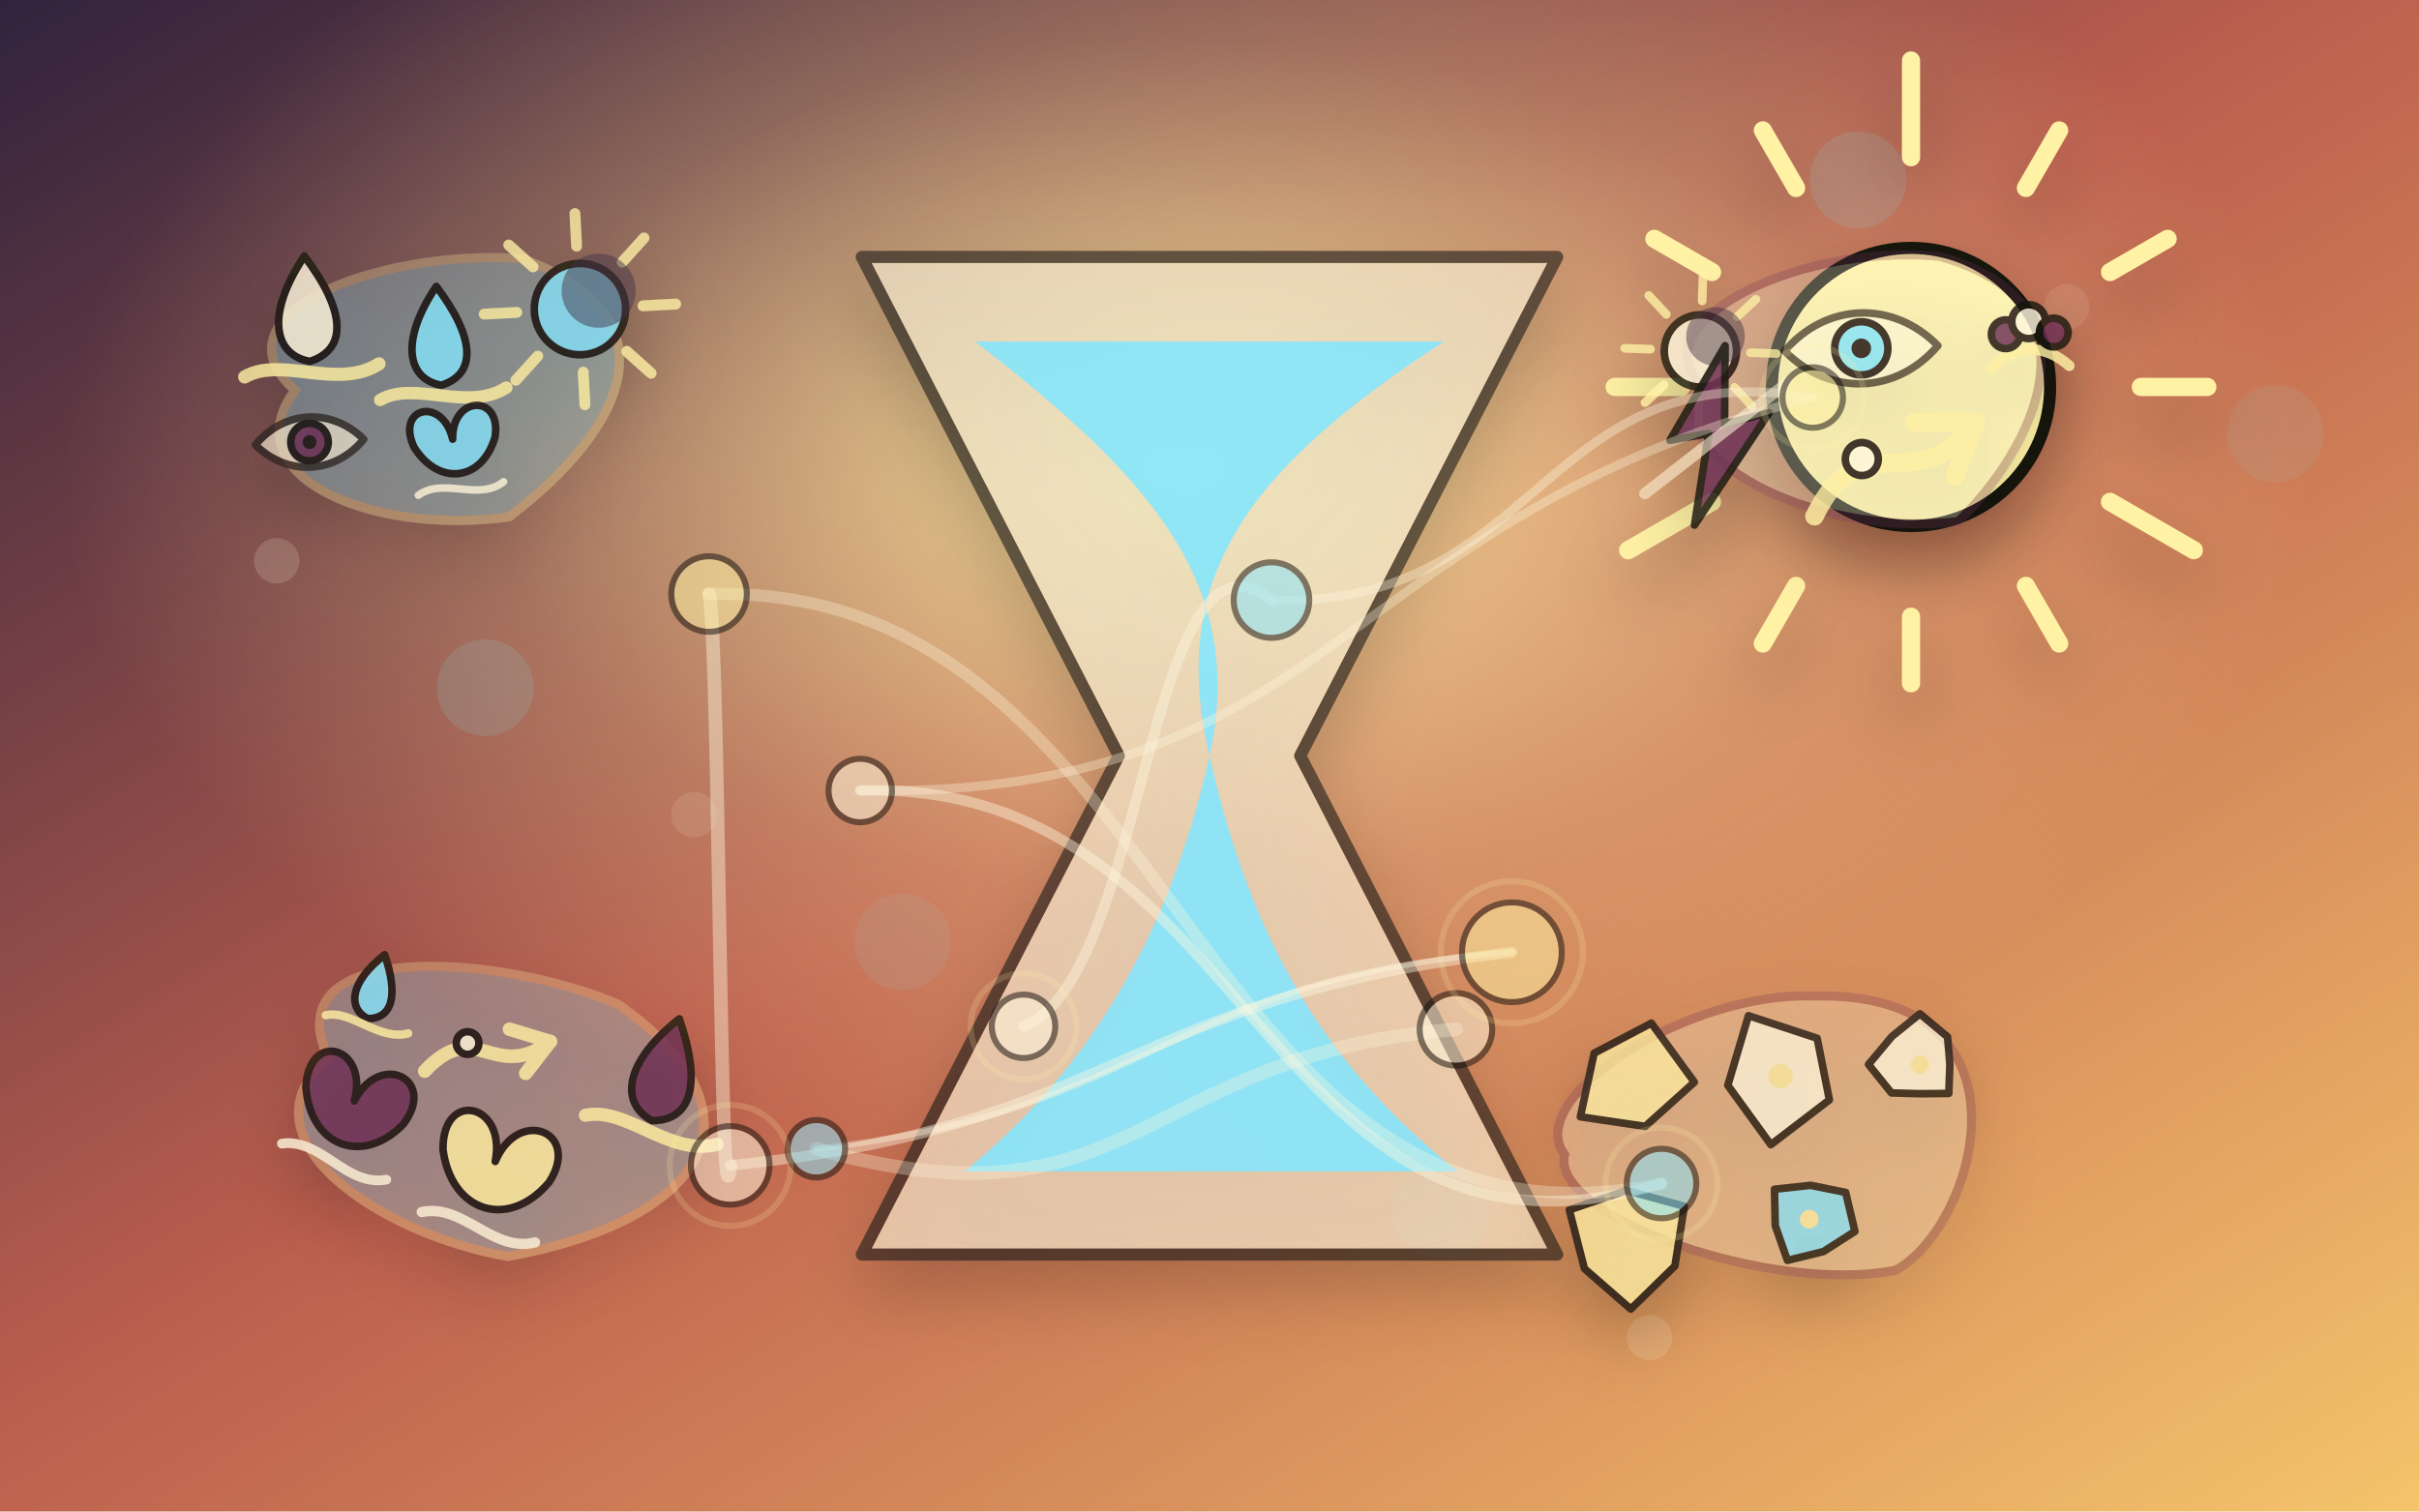
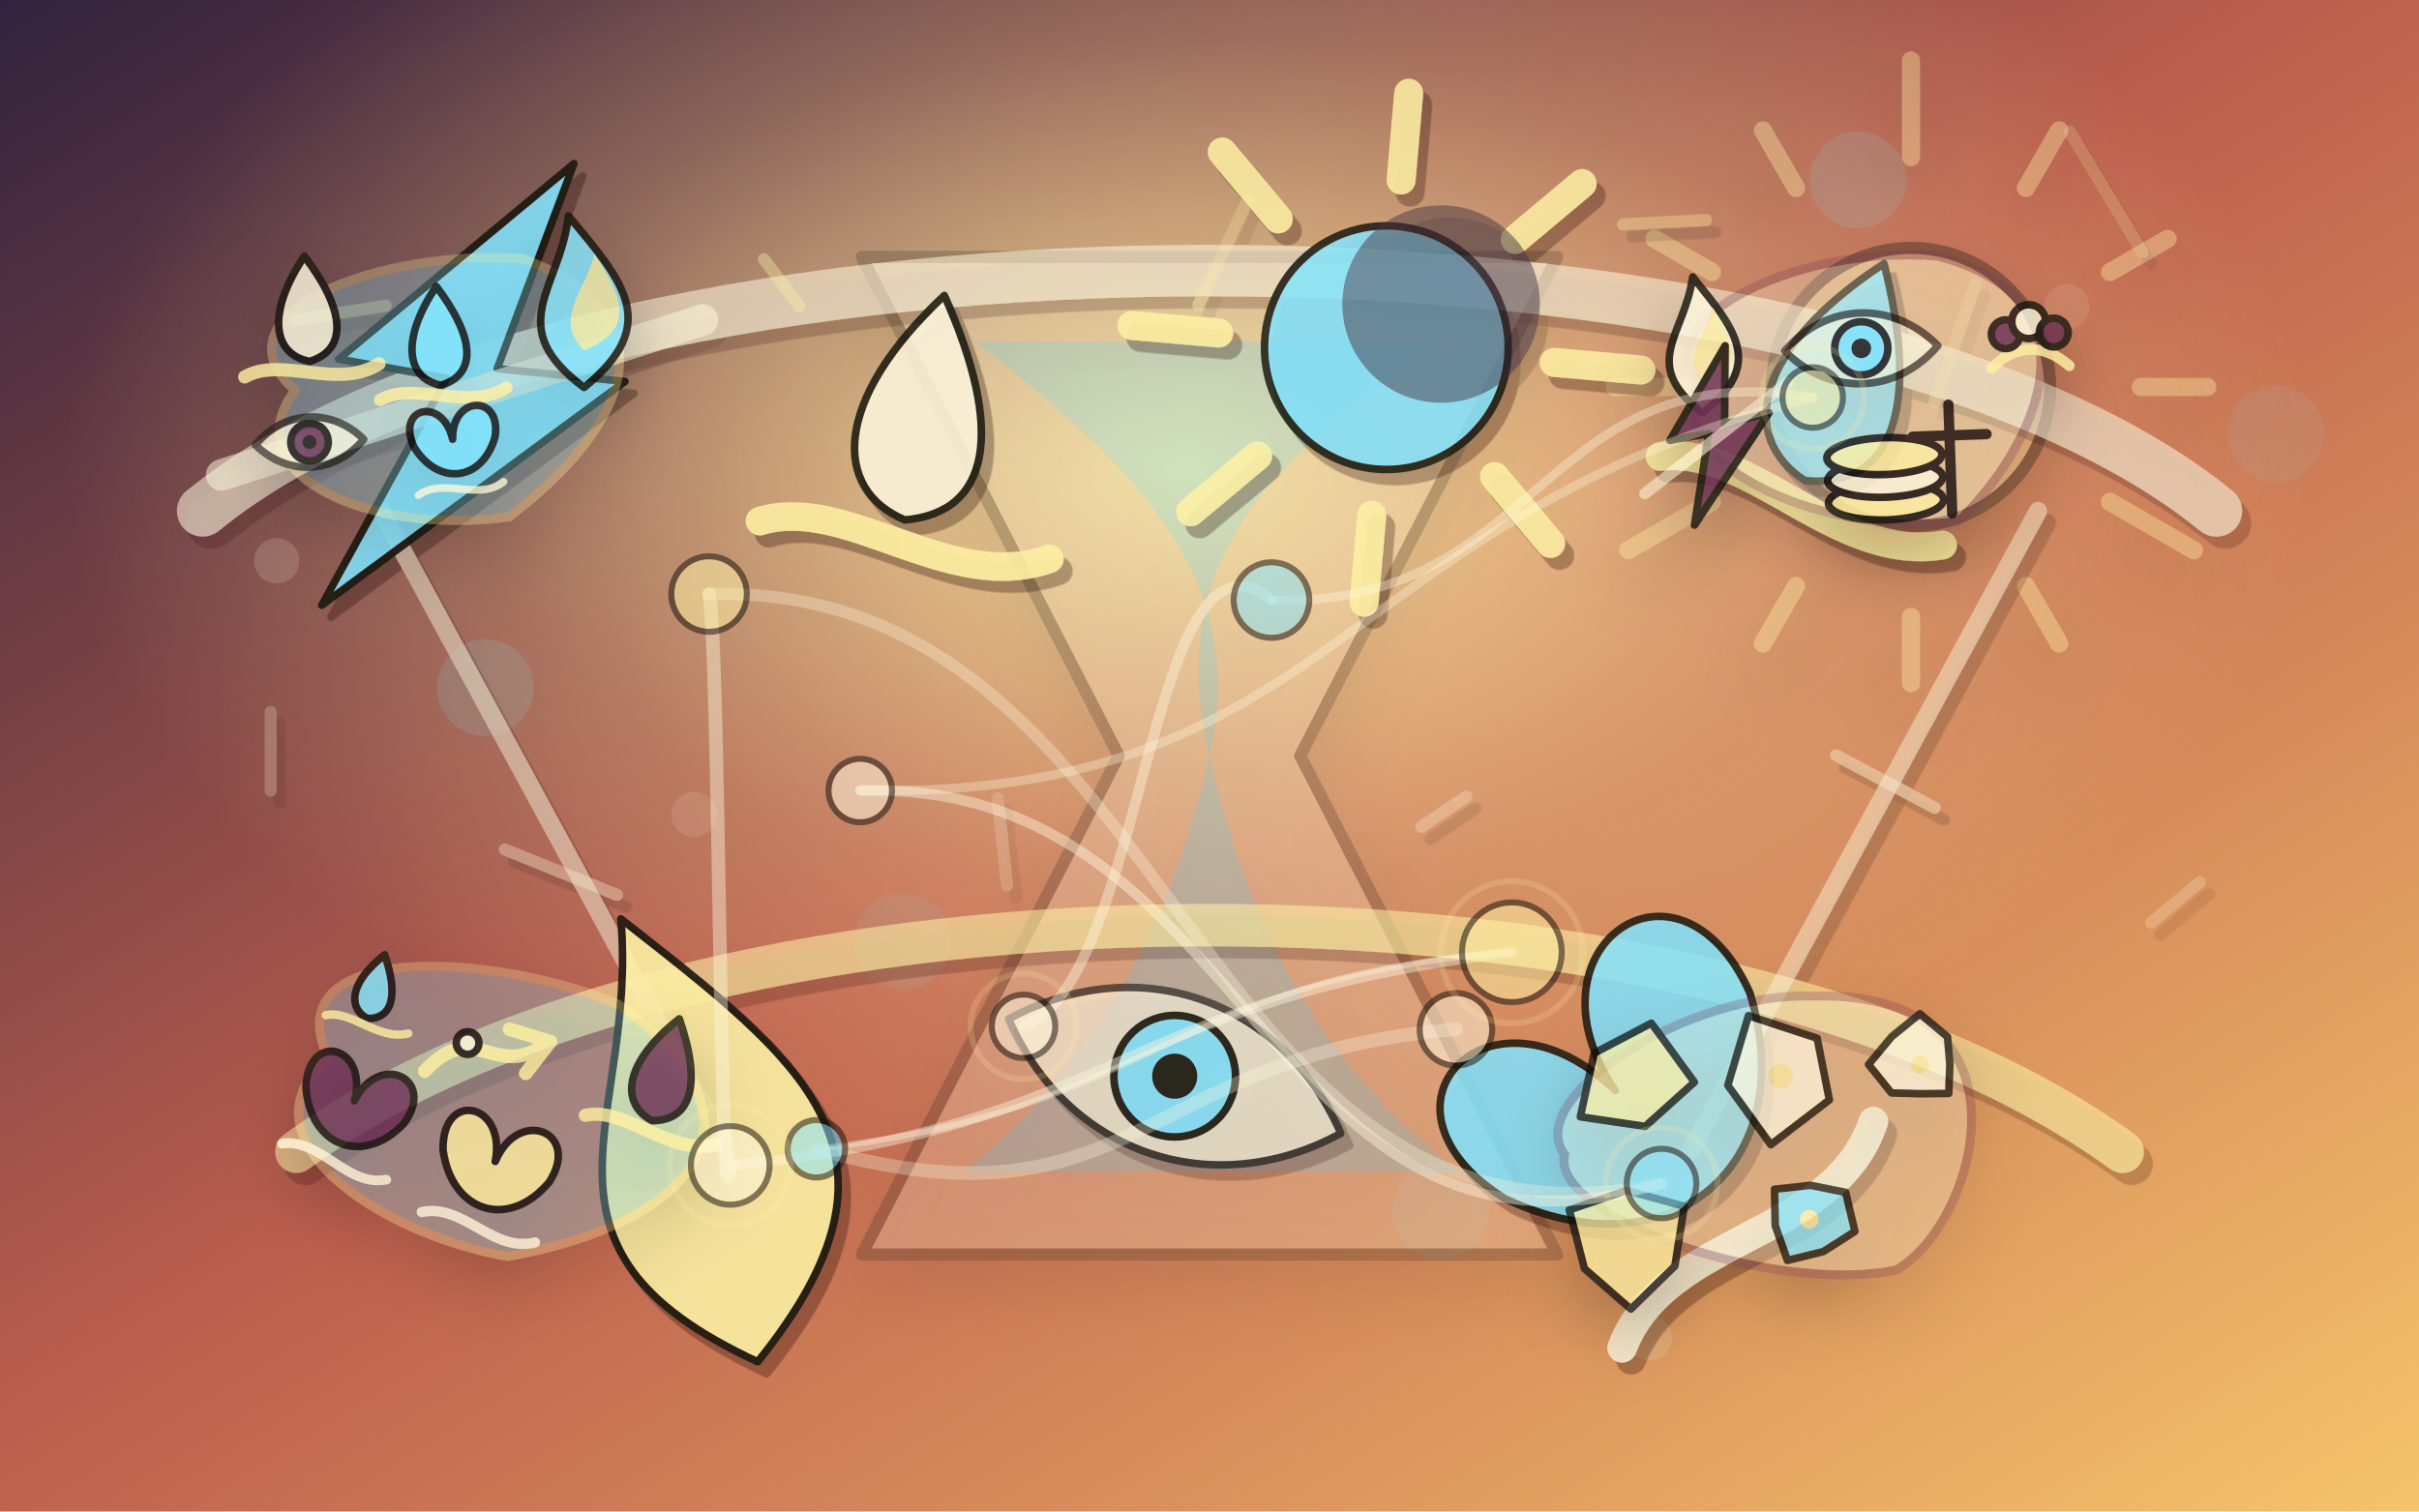
<svg xmlns="http://www.w3.org/2000/svg" width="1600" height="1000" viewBox="0 0 1600 1000" role="img" aria-labelledby="title desc">
  <defs>
    <linearGradient id="posterBg" x1="0" y1="0" x2="1" y2="1">
      <stop offset="0%" stop-color="#30233d" />
      <stop offset="48%" stop-color="#bd5f4e" />
      <stop offset="100%" stop-color="#f5c46b" />
    </linearGradient>
    <radialGradient id="warmGlow" cx="49%" cy="31%" r="46%">
      <stop offset="0%" stop-color="#fff2a5" stop-opacity=".88" />
      <stop offset="62%" stop-color="#fff2a5" stop-opacity=".24" />
      <stop offset="100%" stop-color="#fff2a5" stop-opacity="0" />
    </radialGradient>
    <filter id="posterShadow" x="-20%" y="-20%" width="140%" height="150%">
      <feDropShadow dx="0" dy="22" stdDeviation="22" flood-color="#140d08" flood-opacity=".32" />
    </filter>
    <filter id="hardInk" x="-20%" y="-20%" width="140%" height="150%">
      <feDropShadow dx="6" dy="8" stdDeviation="0" flood-color="#12100c" flood-opacity=".34" />
    </filter>
    <style>
      .ink { stroke: #16120d; stroke-width: 8; stroke-linecap: round; stroke-linejoin: round; }
      .thin { stroke: #16120d; stroke-width: 5; stroke-linecap: round; stroke-linejoin: round; }
    </style>
  </defs>
  <rect width="1600" height="1000" fill="url(#posterBg)" />
  <rect width="1600" height="1000" fill="url(#warmGlow)" />
  <circle cx="597" cy="623" r="32" fill="#84e5ff" opacity="0.08" />
  <circle cx="459" cy="539" r="15" fill="#fff8df" opacity="0.11" />
  <circle cx="321" cy="455" r="32" fill="#84e5ff" opacity="0.13" />
  <circle cx="183" cy="371" r="15" fill="#fff8df" opacity="0.16" />
  <circle cx="1505" cy="287" r="32" fill="#84e5ff" opacity="0.08" />
  <circle cx="1367" cy="203" r="15" fill="#fff8df" opacity="0.11" />
  <circle cx="1229" cy="119" r="32" fill="#84e5ff" opacity="0.13" />
  <circle cx="1091" cy="885" r="15" fill="#fff8df" opacity="0.16" />
  <circle cx="953" cy="801" r="32" fill="#84e5ff" opacity="0.08" />
  <circle cx="815" cy="717" r="15" fill="#fff8df" opacity="0.11" />
-   <g filter="url(#posterShadow)">
+   <g filter="url(#posterShadow)" opacity=".36">
    <g id="poster-time-hourglass">
      <path d="M570 170 L1030 170 L860 500 L1030 830 L570 830 L740 500Z" fill="#fff8df" opacity=".58" class="ink" />
      <path d="M645 226 C760 315 825 386 800 500 C772 626 715 712 638 775 L964 775 C878 706 828 625 800 500 C772 381 826 310 955 226Z" fill="#84e5ff" opacity=".86" />
      <circle cx="1264" cy="256" r="92" fill="#fff2a5" class="ink" />
      <path d="M1264 104 L1264 40" stroke="#fff2a5" stroke-width="12" stroke-linecap="round" transform="rotate(0 1264 256)" />
      <path d="M1264 104 L1264 60" stroke="#fff2a5" stroke-width="12" stroke-linecap="round" transform="rotate(30 1264 256)" />
      <path d="M1264 104 L1264 60" stroke="#fff2a5" stroke-width="12" stroke-linecap="round" transform="rotate(60 1264 256)" />
      <path d="M1264 104 L1264 60" stroke="#fff2a5" stroke-width="12" stroke-linecap="round" transform="rotate(90 1264 256)" />
      <path d="M1264 104 L1264 40" stroke="#fff2a5" stroke-width="12" stroke-linecap="round" transform="rotate(120 1264 256)" />
      <path d="M1264 104 L1264 60" stroke="#fff2a5" stroke-width="12" stroke-linecap="round" transform="rotate(150 1264 256)" />
      <path d="M1264 104 L1264 60" stroke="#fff2a5" stroke-width="12" stroke-linecap="round" transform="rotate(180 1264 256)" />
      <path d="M1264 104 L1264 60" stroke="#fff2a5" stroke-width="12" stroke-linecap="round" transform="rotate(210 1264 256)" />
      <path d="M1264 104 L1264 40" stroke="#fff2a5" stroke-width="12" stroke-linecap="round" transform="rotate(240 1264 256)" />
      <path d="M1264 104 L1264 60" stroke="#fff2a5" stroke-width="12" stroke-linecap="round" transform="rotate(270 1264 256)" />
      <path d="M1264 104 L1264 60" stroke="#fff2a5" stroke-width="12" stroke-linecap="round" transform="rotate(300 1264 256)" />
      <path d="M1264 104 L1264 60" stroke="#fff2a5" stroke-width="12" stroke-linecap="round" transform="rotate(330 1264 256)" />
    </g>
  </g>
+   <g id="pair-signature-mural" filter="url(#hardInk)">
+     <g opacity=".98">
+       <path d="M134 338 C394 126 1206 126 1466 338" fill="none" stroke="#fff8df" stroke-width="34" stroke-linecap="round" opacity=".56" />
+       <path d="M196 762 C470 562 1130 562 1404 762" fill="none" stroke="#fff2a5" stroke-width="28" stroke-linecap="round" opacity=".58" />
+       <path d="M252 338 L482 762 M1348 338 L1118 762" stroke="#fff8df" stroke-width="12" stroke-linecap="round" opacity=".45" />
+       <g transform="rotate(17.0 309.0 258.0)">
+         <g transform="rotate(-1 309.0 258.0)" opacity=".88">
+           <path d="M335.6 94.6 L221.6 261.8 L293.8 254.2 L255.8 421.4 L407.8 223.8 L324.2 239.0Z" fill="#84e5ff" class="thin" />
+           <path d="M168.4 356.8 L445.8 170.6" stroke="#fff8df" stroke-width="20.9" stroke-linecap="round" opacity=".62" />
+         </g>
+       </g>
+       <g transform="rotate(10.0 609.0 284.0)">
+         <g opacity=".86">
+           <path d="M609.0 194.1 C548.1 275.3 558.2 333.3 609.0 344.9 C664.1 330.4 664.1 275.3 609.0 194.1Z" fill="#fff8df" class="thin" />
+           <path d="M514.8 362.3 C568.4 334.8 646.7 388.4 707.6 353.6" fill="none" stroke="#fff2a5" stroke-width="18.9" stroke-linecap="round" />
+         </g>
+       </g>
+       <g transform="rotate(3.0 917.0 230.0)">
+         <g opacity=".84">
+           <path d="M1028.3 233.9 L1085.9 235.9" stroke="#fff2a5" stroke-width="19.2" stroke-linecap="round" />
+           <path d="M992.9 311.4 L1032.2 353.6" stroke="#fff2a5" stroke-width="19.2" stroke-linecap="round" />
+           <path d="M913.1 341.3 L911.1 398.9" stroke="#fff2a5" stroke-width="19.2" stroke-linecap="round" />
+           <path d="M835.6 305.9 L793.4 345.2" stroke="#fff2a5" stroke-width="19.2" stroke-linecap="round" />
+           <path d="M805.7 226.1 L748.1 224.1" stroke="#fff2a5" stroke-width="19.2" stroke-linecap="round" />
+           <path d="M841.1 148.6 L801.8 106.4" stroke="#fff2a5" stroke-width="19.2" stroke-linecap="round" />
+           <path d="M920.9 118.7 L922.9 61.1" stroke="#fff2a5" stroke-width="19.2" stroke-linecap="round" />
+           <path d="M998.4 154.1 L1040.6 114.8" stroke="#fff2a5" stroke-width="19.2" stroke-linecap="round" />
+           <circle cx="917.0" cy="230.0" r="80.6" fill="#84e5ff" class="thin" />
+           <circle cx="951.6" cy="199.3" r="65.3" fill="#30233d" opacity=".5" />
+         </g>
+       </g>
+       <g transform="rotate(20.0 1215.0 260.0)">
+         <g opacity=".86">
+           <path d="M1215.0 168.9 C1153.3 251.2 1163.5 310.0 1215.0 321.7 C1270.9 307.0 1270.9 251.2 1215.0 168.9Z" fill="#84e5ff" class="thin" />
+           <path d="M1119.5 339.4 C1173.8 311.4 1253.2 365.8 1315.0 330.6" fill="none" stroke="#fff2a5" stroke-width="19.1" stroke-linecap="round" />
+         </g>
+       </g>
+       <g transform="rotate(-15.0 465.0 766.0)">
+         <g opacity=".88">
+           <path d="M465.0 905.7 C325.3 789.3 430.1 731.1 453.4 599.2 C546.5 723.3 608.6 800.9 465.0 905.7Z" fill="#fff2a5" class="thin" />
+           <path d="M468.9 839.7 C414.6 781.5 476.6 735.0 496.0 669.0 C550.4 762.1 554.2 808.7 468.9 839.7Z" fill="#fff2a5" opacity=".86" />
+         </g>
+       </g>
+       <g transform="rotate(19.0 777.0 712.0)">
+         <g opacity=".84">
+           <path d="M660.8 712.0 C726.3 640.5 827.7 640.5 893.2 712.0 C827.7 783.5 726.3 783.5 660.8 712.0Z" fill="#fff8df" opacity=".74" class="thin" />
+           <circle cx="777.0" cy="712.0" r="40.2" fill="#84e5ff" class="thin" />
+           <circle cx="777.0" cy="712.0" r="14.9" fill="#16120d" />
+         </g>
+       </g>
+       <g transform="rotate(-20.0 1089.0 740.0)">
+         <g transform="rotate(-20 1089.0 740.0)" opacity=".84">
+           <path d="M983.2 720.4 C947.9 610.6 1073.3 598.9 1085.1 712.6 C1096.8 598.9 1226.2 610.6 1194.8 720.4 C1147.8 830.2 1034.1 830.2 983.2 720.4Z" fill="#84e5ff" class="thin" />
+           <path d="M979.2 845.8 C1049.8 806.6 1132.1 881.1 1202.7 838.0" fill="none" stroke="#fff8df" stroke-width="19.6" stroke-linecap="round" />
+         </g>
+       </g>
+       <path d="M1251.5 227.0 L1334.5 227.0" stroke="#fff2a5" stroke-width="8" stroke-linecap="round" opacity="0.18" transform="rotate(109 1293.0 227.0)" />
+       <path d="M1418.0 597.0 L1460.0 597.0" stroke="#fff8df" stroke-width="8" stroke-linecap="round" opacity="0.23" transform="rotate(140 1439.0 597.0)" />
+       <path d="M194.5 207.0 L255.5 207.0" stroke="#fff2a5" stroke-width="8" stroke-linecap="round" opacity="0.28" transform="rotate(171 225.0 207.0)" />
+       <path d="M331.0 577.0 L411.0 577.0" stroke="#fff8df" stroke-width="8" stroke-linecap="round" opacity="0.33" transform="rotate(22 371.0 577.0)" />
+       <path d="M497.5 187.0 L536.5 187.0" stroke="#fff2a5" stroke-width="8" stroke-linecap="round" opacity="0.38" transform="rotate(53 517.0 187.0)" />
+       <path d="M634.0 557.0 L692.0 557.0" stroke="#fff8df" stroke-width="8" stroke-linecap="round" opacity="0.18" transform="rotate(84 663.0 557.0)" />
+       <path d="M770.5 167.0 L847.5 167.0" stroke="#fff2a5" stroke-width="8" stroke-linecap="round" opacity="0.23" transform="rotate(115 809.0 167.0)" />
+       <path d="M937.0 537.0 L973.0 537.0" stroke="#fff8df" stroke-width="8" stroke-linecap="round" opacity="0.28" transform="rotate(146 955.0 537.0)" />
+       <path d="M1073.5 147.0 L1128.5 147.0" stroke="#fff2a5" stroke-width="8" stroke-linecap="round" opacity="0.33" transform="rotate(177 1101.0 147.0)" />
+       <path d="M1210.0 517.0 L1284.0 517.0" stroke="#fff8df" stroke-width="8" stroke-linecap="round" opacity="0.38" transform="rotate(28 1247.0 517.0)" />
+       <path d="M1346.5 127.0 L1439.5 127.0" stroke="#fff2a5" stroke-width="8" stroke-linecap="round" opacity="0.18" transform="rotate(59 1393.0 127.0)" />
+       <path d="M153.0 497.0 L205.0 497.0" stroke="#fff8df" stroke-width="8" stroke-linecap="round" opacity="0.23" transform="rotate(90 179.0 497.0)" />
+     </g>
+   </g>
  <g id="semantic-layer-icons" filter="url(#posterShadow)">
    <g transform="rotate(-3.0 295.0 253.0)" opacity=".92">
      <path d="M195.0 253.0 C140.0 199.0 258.0 162.0 350.0 174.0 C450.0 217.0 413.0 289.0 332.0 344.0 C240.0 352.0 150.0 307.0 195.0 253.0Z" fill="#84e5ff" opacity=".28" stroke="#fff2a5" stroke-width="6" />
      <g opacity=".86">
        <path d="M205.8 164.7 C177.7 202.2 182.4 229.0 205.8 234.4 C231.3 227.7 231.3 202.2 205.8 164.7Z" fill="#fff8df" class="thin" />
        <path d="M162.2 242.4 C187.0 229.7 223.2 254.5 251.4 238.4" fill="none" stroke="#fff2a5" stroke-width="8.7" stroke-linecap="round" />
      </g>
      <g opacity=".86">
        <path d="M291.9 189.2 C265.4 224.5 269.8 249.7 291.9 254.7 C315.8 248.4 315.8 224.5 291.9 189.2Z" fill="#84e5ff" class="thin" />
        <path d="M250.9 262.3 C274.3 250.3 308.3 273.6 334.7 258.5" fill="none" stroke="#fff2a5" stroke-width="8.2" stroke-linecap="round" />
      </g>
-       <g opacity=".84">
-         <path d="M427.8 209.2 L449.4 209.2" stroke="#fff2a5" stroke-width="7.2" stroke-linecap="round" />
-         <path d="M415.5 238.8 L430.8 254.0" stroke="#fff2a5" stroke-width="7.2" stroke-linecap="round" />
-         <path d="M386.0 251.0 L386.0 272.6" stroke="#fff2a5" stroke-width="7.2" stroke-linecap="round" />
-         <path d="M356.5 238.8 L341.2 254.0" stroke="#fff2a5" stroke-width="7.2" stroke-linecap="round" />
-         <path d="M344.2 209.2 L322.6 209.2" stroke="#fff2a5" stroke-width="7.2" stroke-linecap="round" />
-         <path d="M356.5 179.7 L341.2 164.4" stroke="#fff2a5" stroke-width="7.2" stroke-linecap="round" />
-         <path d="M386.0 167.5 L386.0 145.9" stroke="#fff2a5" stroke-width="7.2" stroke-linecap="round" />
-         <path d="M415.5 179.7 L430.8 164.4" stroke="#fff2a5" stroke-width="7.2" stroke-linecap="round" />
-         <circle cx="386.0" cy="209.2" r="30.2" fill="#84e5ff" class="thin" />
-         <circle cx="399.0" cy="197.7" r="24.5" fill="#30233d" opacity=".5" />
+       <g opacity=".88">
+         <path d="M386.0 261.1 C334.2 217.9 373.0 196.3 381.7 147.3 C416.2 193.4 439.3 222.2 386.0 261.1Z" fill="#84e5ff" class="thin" />
+         <path d="M387.4 236.6 C367.3 215.0 390.3 197.7 397.5 173.2 C417.7 207.8 419.1 225.1 387.4 236.6Z" fill="#fff2a5" opacity=".86" />
      </g>
      <g opacity=".84">
        <path d="M166.9 287.7 C187.2 265.6 218.4 265.6 238.7 287.7 C218.4 309.8 187.2 309.8 166.9 287.7Z" fill="#fff8df" opacity=".74" class="thin" />
        <circle cx="202.8" cy="287.7" r="12.4" fill="#6b2f56" class="thin" />
        <circle cx="202.8" cy="287.7" r="4.6" fill="#16120d" />
      </g>
      <g transform="rotate(-4 298.9 297.7)" opacity=".84">
        <path d="M271.9 292.7 C262.9 264.7 294.9 261.7 297.9 290.7 C300.9 261.7 333.9 264.7 325.9 292.7 C313.9 320.7 284.9 320.7 271.9 292.7Z" fill="#84e5ff" class="thin" />
        <path d="M270.9 324.7 C288.9 314.7 309.9 333.7 327.9 322.7" fill="none" stroke="#fff8df" stroke-width="5.0" stroke-linecap="round" />
      </g>
    </g>
    <g transform="rotate(-2.0 1239.0 253.0)" opacity=".92">
      <path d="M1128.0 253.0 C1082.0 212.0 1186.0 159.0 1285.0 171.0 C1396.0 205.0 1343.0 301.0 1292.0 347.0 C1193.0 355.0 1092.0 294.0 1128.0 253.0Z" fill="#fff8df" opacity=".28" stroke="#6b2f56" stroke-width="6" />
-       <g opacity=".84">
-         <path d="M1158.5 230.5 L1175.6 231.7" stroke="#fff2a5" stroke-width="5.7" stroke-linecap="round" />
-         <path d="M1147.2 253.1 L1158.4 266.0" stroke="#fff2a5" stroke-width="5.7" stroke-linecap="round" />
-         <path d="M1123.2 261.1 L1122.0 278.2" stroke="#fff2a5" stroke-width="5.7" stroke-linecap="round" />
-         <path d="M1100.6 249.8 L1087.7 261.1" stroke="#fff2a5" stroke-width="5.7" stroke-linecap="round" />
-         <path d="M1092.5 225.9 L1075.5 224.7" stroke="#fff2a5" stroke-width="5.7" stroke-linecap="round" />
-         <path d="M1103.8 203.2 L1092.6 190.3" stroke="#fff2a5" stroke-width="5.7" stroke-linecap="round" />
-         <path d="M1127.8 195.2 L1129.0 178.1" stroke="#fff2a5" stroke-width="5.7" stroke-linecap="round" />
-         <path d="M1150.5 206.5 L1163.4 195.3" stroke="#fff2a5" stroke-width="5.7" stroke-linecap="round" />
-         <circle cx="1125.5" cy="228.2" r="23.9" fill="#fff8df" class="thin" />
-         <circle cx="1135.8" cy="219.0" r="19.4" fill="#30233d" opacity=".5" />
+       <g opacity=".88">
+         <path d="M1125.5 269.2 C1084.5 235.0 1115.3 217.9 1122.1 179.1 C1149.5 215.6 1167.7 238.4 1125.5 269.2Z" fill="#fff8df" class="thin" />
+         <path d="M1126.7 249.8 C1110.7 232.7 1128.9 219.0 1134.6 199.7 C1150.6 227.0 1151.7 240.7 1126.7 249.8Z" fill="#fff2a5" opacity=".86" />
      </g>
      <g opacity=".84">
        <path d="M1181.2 230.2 C1209.8 199.0 1254.0 199.0 1282.6 230.2 C1254.0 261.4 1209.8 261.4 1181.2 230.2Z" fill="#fff8df" opacity=".74" class="thin" />
        <circle cx="1231.9" cy="230.2" r="17.6" fill="#84e5ff" class="thin" />
        <circle cx="1231.9" cy="230.2" r="6.5" fill="#16120d" />
      </g>
      <g opacity=".86">
        <path d="M1317.4 246.5 C1333.7 231.0 1352.7 231.0 1369.0 246.5" fill="none" stroke="#fff2a5" stroke-width="7.0" stroke-linecap="round" />
        <circle cx="1327.7" cy="224.2" r="9.5" fill="#6b2f56" class="thin" />
        <circle cx="1343.2" cy="216.4" r="11.2" fill="#fff8df" class="thin" />
        <circle cx="1359.5" cy="224.2" r="9.5" fill="#6b2f56" class="thin" />
      </g>
      <g transform="rotate(-2 1134.5 284.1)" opacity=".88">
        <path d="M1144.0 225.6 L1103.2 285.5 L1129.1 282.8 L1115.5 342.6 L1169.9 271.9 L1140.0 277.3Z" fill="#6b2f56" class="thin" />
        <path d="M1084.2 319.5 L1183.5 252.8" stroke="#fff8df" stroke-width="7.5" stroke-linecap="round" opacity=".62" />
      </g>
      <g opacity=".86">
-         <path d="M1197.1 340.1 C1231.1 276.2 1263.7 334.7 1305.9 281.6" fill="none" stroke="#fff2a5" stroke-width="12.2" stroke-linecap="round" />
-         <path d="M1305.9 281.6 L1265.1 280.3 M1305.9 281.6 L1290.9 317.0" fill="none" stroke="#fff2a5" stroke-width="12.2" stroke-linecap="round" />
-         <circle cx="1229.7" cy="303.4" r="10.9" fill="#fff8df" class="thin" />
+         <ellipse cx="1244.7" cy="332.0" rx="38.1" ry="12.2" fill="#fff2a5" class="thin" />
+         <ellipse cx="1244.7" cy="317.0" rx="38.1" ry="12.2" fill="#fff8df" class="thin" />
+         <ellipse cx="1244.7" cy="302.0" rx="38.1" ry="12.2" fill="#fff2a5" class="thin" />
+         <path d="M1288.2 269.4 L1288.2 341.5 M1263.7 289.8 L1312.7 289.8" stroke="#16120d" stroke-width="6.8" stroke-linecap="round" />
      </g>
    </g>
    <g transform="rotate(15.0 333.0 731.0)" opacity=".92">
      <path d="M213.0 731.0 C157.0 664.0 304.0 635.0 389.0 647.0 C509.0 691.0 480.0 771.0 362.0 827.0 C277.0 835.0 167.0 798.0 213.0 731.0Z" fill="#84e5ff" opacity=".28" stroke="#fff2a5" stroke-width="6" />
      <g opacity=".86">
        <path d="M231.4 655.4 C213.7 678.9 216.7 695.7 231.4 699.1 C247.3 694.9 247.3 678.9 231.4 655.4Z" fill="#84e5ff" class="thin" />
        <path d="M204.1 704.1 C219.6 696.1 242.3 711.7 259.9 701.6" fill="none" stroke="#fff2a5" stroke-width="5.5" stroke-linecap="round" />
      </g>
      <g opacity=".86">
        <path d="M276.9 722.9 C300.4 678.8 323.0 719.2 352.1 682.5" fill="none" stroke="#fff2a5" stroke-width="9.0" stroke-linecap="round" />
        <path d="M352.1 682.5 L323.9 681.6 M352.1 682.5 L341.8 707.0" fill="none" stroke="#fff2a5" stroke-width="9.0" stroke-linecap="round" />
        <circle cx="299.5" cy="697.6" r="7.5" fill="#fff8df" class="thin" />
      </g>
      <g opacity=".86">
        <path d="M430.6 645.9 C402.5 683.4 407.2 710.2 430.6 715.6 C456.1 708.9 456.1 683.4 430.6 645.9Z" fill="#6b2f56" class="thin" />
        <path d="M387.1 723.6 C411.8 710.9 448.0 735.7 476.2 719.6" fill="none" stroke="#fff2a5" stroke-width="8.7" stroke-linecap="round" />
      </g>
      <g transform="rotate(6 237.4 763.1)" opacity=".84">
        <path d="M202.8 756.7 C191.3 720.8 232.2 717.0 236.1 754.1 C239.9 717.0 282.2 720.8 271.9 756.7 C256.6 792.5 219.4 792.5 202.8 756.7Z" fill="#6b2f56" class="thin" />
        <path d="M201.5 797.6 C224.6 784.8 251.4 809.2 274.5 795.1" fill="none" stroke="#fff8df" stroke-width="6.4" stroke-linecap="round" />
      </g>
      <g transform="rotate(2 338.5 778.1)" opacity=".84">
        <path d="M301.8 771.3 C289.5 733.2 333.0 729.1 337.1 768.6 C341.2 729.1 386.1 733.2 375.2 771.3 C358.9 809.4 319.4 809.4 301.8 771.3Z" fill="#fff2a5" class="thin" />
        <path d="M300.4 814.8 C324.9 801.2 353.4 827.0 377.9 812.1" fill="none" stroke="#fff8df" stroke-width="6.8" stroke-linecap="round" />
      </g>
    </g>
    <g transform="rotate(-6.0 1185.0 748.0)" opacity=".92">
      <path d="M1034.0 748.0 C1010.0 708.0 1126.0 649.0 1209.0 661.0 C1360.0 673.0 1301.0 823.0 1244.0 847.0 C1161.0 855.0 1020.0 788.0 1034.0 748.0Z" fill="#fff8df" opacity=".28" stroke="#6b2f56" stroke-width="6" />
      <g opacity=".78">
        <polygon points="1124.4,709.4 1089.0,735.1 1047.0,724.3 1060.5,683.4 1100.2,667.6" fill="#fff2a5" class="thin" />
        <circle cx="1083.0" cy="704.4" r="8.1" fill="#fff2a5" />
      </g>
      <g opacity=".78">
        <polygon points="1212.0,730.4 1170.4,755.8 1146.2,713.8 1164.6,669.4 1208.2,689.0" fill="#fff8df" class="thin" />
        <circle cx="1181.5" cy="711.4" r="8.1" fill="#fff2a5" />
      </g>
      <g opacity=".78">
        <polygon points="1293.7,715.4 1291.0,734.4 1272.0,732.6 1253.3,730.1 1240.2,709.8 1257.5,693.0 1277.5,680.0 1294.1,697.1" fill="#fff8df" class="thin" />
        <circle cx="1274.0" cy="713.4" r="6.0" fill="#fff2a5" />
      </g>
      <g opacity=".78">
        <polygon points="1098.9,829.0 1066.9,854.3 1039.2,824.5 1033.3,784.8 1072.3,776.0 1109.2,790.4" fill="#fff2a5" class="thin" />
        <circle cx="1070.0" cy="809.5" r="8.3" fill="#fff2a5" />
      </g>
      <g opacity=".78">
        <polygon points="1219.7,818.7 1197.5,829.8 1173.3,833.1 1167.7,809.4 1169.7,785.4 1193.7,785.3 1216.3,792.4" fill="#84e5ff" class="thin" />
        <circle cx="1190.5" cy="807.5" r="6.2" fill="#fff2a5" />
      </g>
    </g>
  </g>
  <g id="root-constellation">
    <path d="M963.0 681.0 C751.5 698.0 751.5 819.0 540.0 760.0" fill="none" stroke="#fff8df" stroke-width="9" stroke-linecap="round" opacity="0.30" />
    <path d="M540.0 760.0 C770.0 734.0 770.0 647.0 1000.0 630.0" fill="none" stroke="#fff8df" stroke-width="4" stroke-linecap="round" opacity="0.37" />
    <path d="M1000.0 630.0 C741.5 660.0 741.5 745.0 483.0 771.0" fill="none" stroke="#fff8df" stroke-width="7" stroke-linecap="round" opacity="0.42" />
    <path d="M483.0 771.0 C476.0 836.0 476.0 423.0 469.0 393.0" fill="none" stroke="#fff8df" stroke-width="9" stroke-linecap="round" opacity="0.43" />
    <path d="M469.0 393.0 C784.0 385.0 784.0 848.0 1099.0 783.0" fill="none" stroke="#fff8df" stroke-width="8" stroke-linecap="round" opacity="0.31" />
    <path d="M1099.0 783.0 C834.0 862.0 834.0 515.0 569.0 523.0" fill="none" stroke="#fff8df" stroke-width="7" stroke-linecap="round" opacity="0.43" />
    <path d="M569.0 523.0 C884.0 529.0 884.0 342.0 1199.0 263.0" fill="none" stroke="#fff8df" stroke-width="6" stroke-linecap="round" opacity="0.33" />
    <path d="M1199.0 263.0 C1020.0 232.0 1020.0 403.0 841.0 397.0" fill="none" stroke="#fff8df" stroke-width="6" stroke-linecap="round" opacity="0.37" />
    <path d="M841.0 397.0 C759.0 331.0 759.0 648.0 677.0 679.0" fill="none" stroke="#fff8df" stroke-width="7" stroke-linecap="round" opacity="0.41" />
    <circle cx="963.0" cy="681.0" r="24" fill="#fff8df" opacity=".52" stroke="#16120d" stroke-width="4" />
    <circle cx="540.0" cy="760.0" r="19" fill="#84e5ff" opacity=".52" stroke="#16120d" stroke-width="4" />
    <circle cx="1000.0" cy="630.0" r="33" fill="#fff2a5" opacity=".52" stroke="#16120d" stroke-width="4" />
    <circle cx="1000.0" cy="630.0" r="47" fill="none" stroke="#fff2a5" stroke-width="4" opacity=".18" />
    <circle cx="483.0" cy="771.0" r="26" fill="#fff8df" opacity=".52" stroke="#16120d" stroke-width="4" />
    <circle cx="483.0" cy="771.0" r="40" fill="none" stroke="#fff2a5" stroke-width="4" opacity=".18" />
    <circle cx="469.0" cy="393.0" r="25" fill="#fff2a5" opacity=".52" stroke="#16120d" stroke-width="4" />
    <circle cx="1099.0" cy="783.0" r="23" fill="#84e5ff" opacity=".52" stroke="#16120d" stroke-width="4" />
    <circle cx="1099.0" cy="783.0" r="37" fill="none" stroke="#fff2a5" stroke-width="4" opacity=".18" />
    <circle cx="569.0" cy="523.0" r="21" fill="#fff8df" opacity=".52" stroke="#16120d" stroke-width="4" />
    <circle cx="1199.0" cy="263.0" r="20" fill="#fff2a5" opacity=".52" stroke="#16120d" stroke-width="4" />
    <circle cx="1199.0" cy="263.0" r="34" fill="none" stroke="#fff2a5" stroke-width="4" opacity=".18" />
    <circle cx="841.0" cy="397.0" r="25" fill="#84e5ff" opacity=".52" stroke="#16120d" stroke-width="4" />
    <circle cx="677.0" cy="679.0" r="21" fill="#fff8df" opacity=".52" stroke="#16120d" stroke-width="4" />
    <circle cx="677.0" cy="679.0" r="35" fill="none" stroke="#fff2a5" stroke-width="4" opacity=".18" />
  </g>
</svg>
